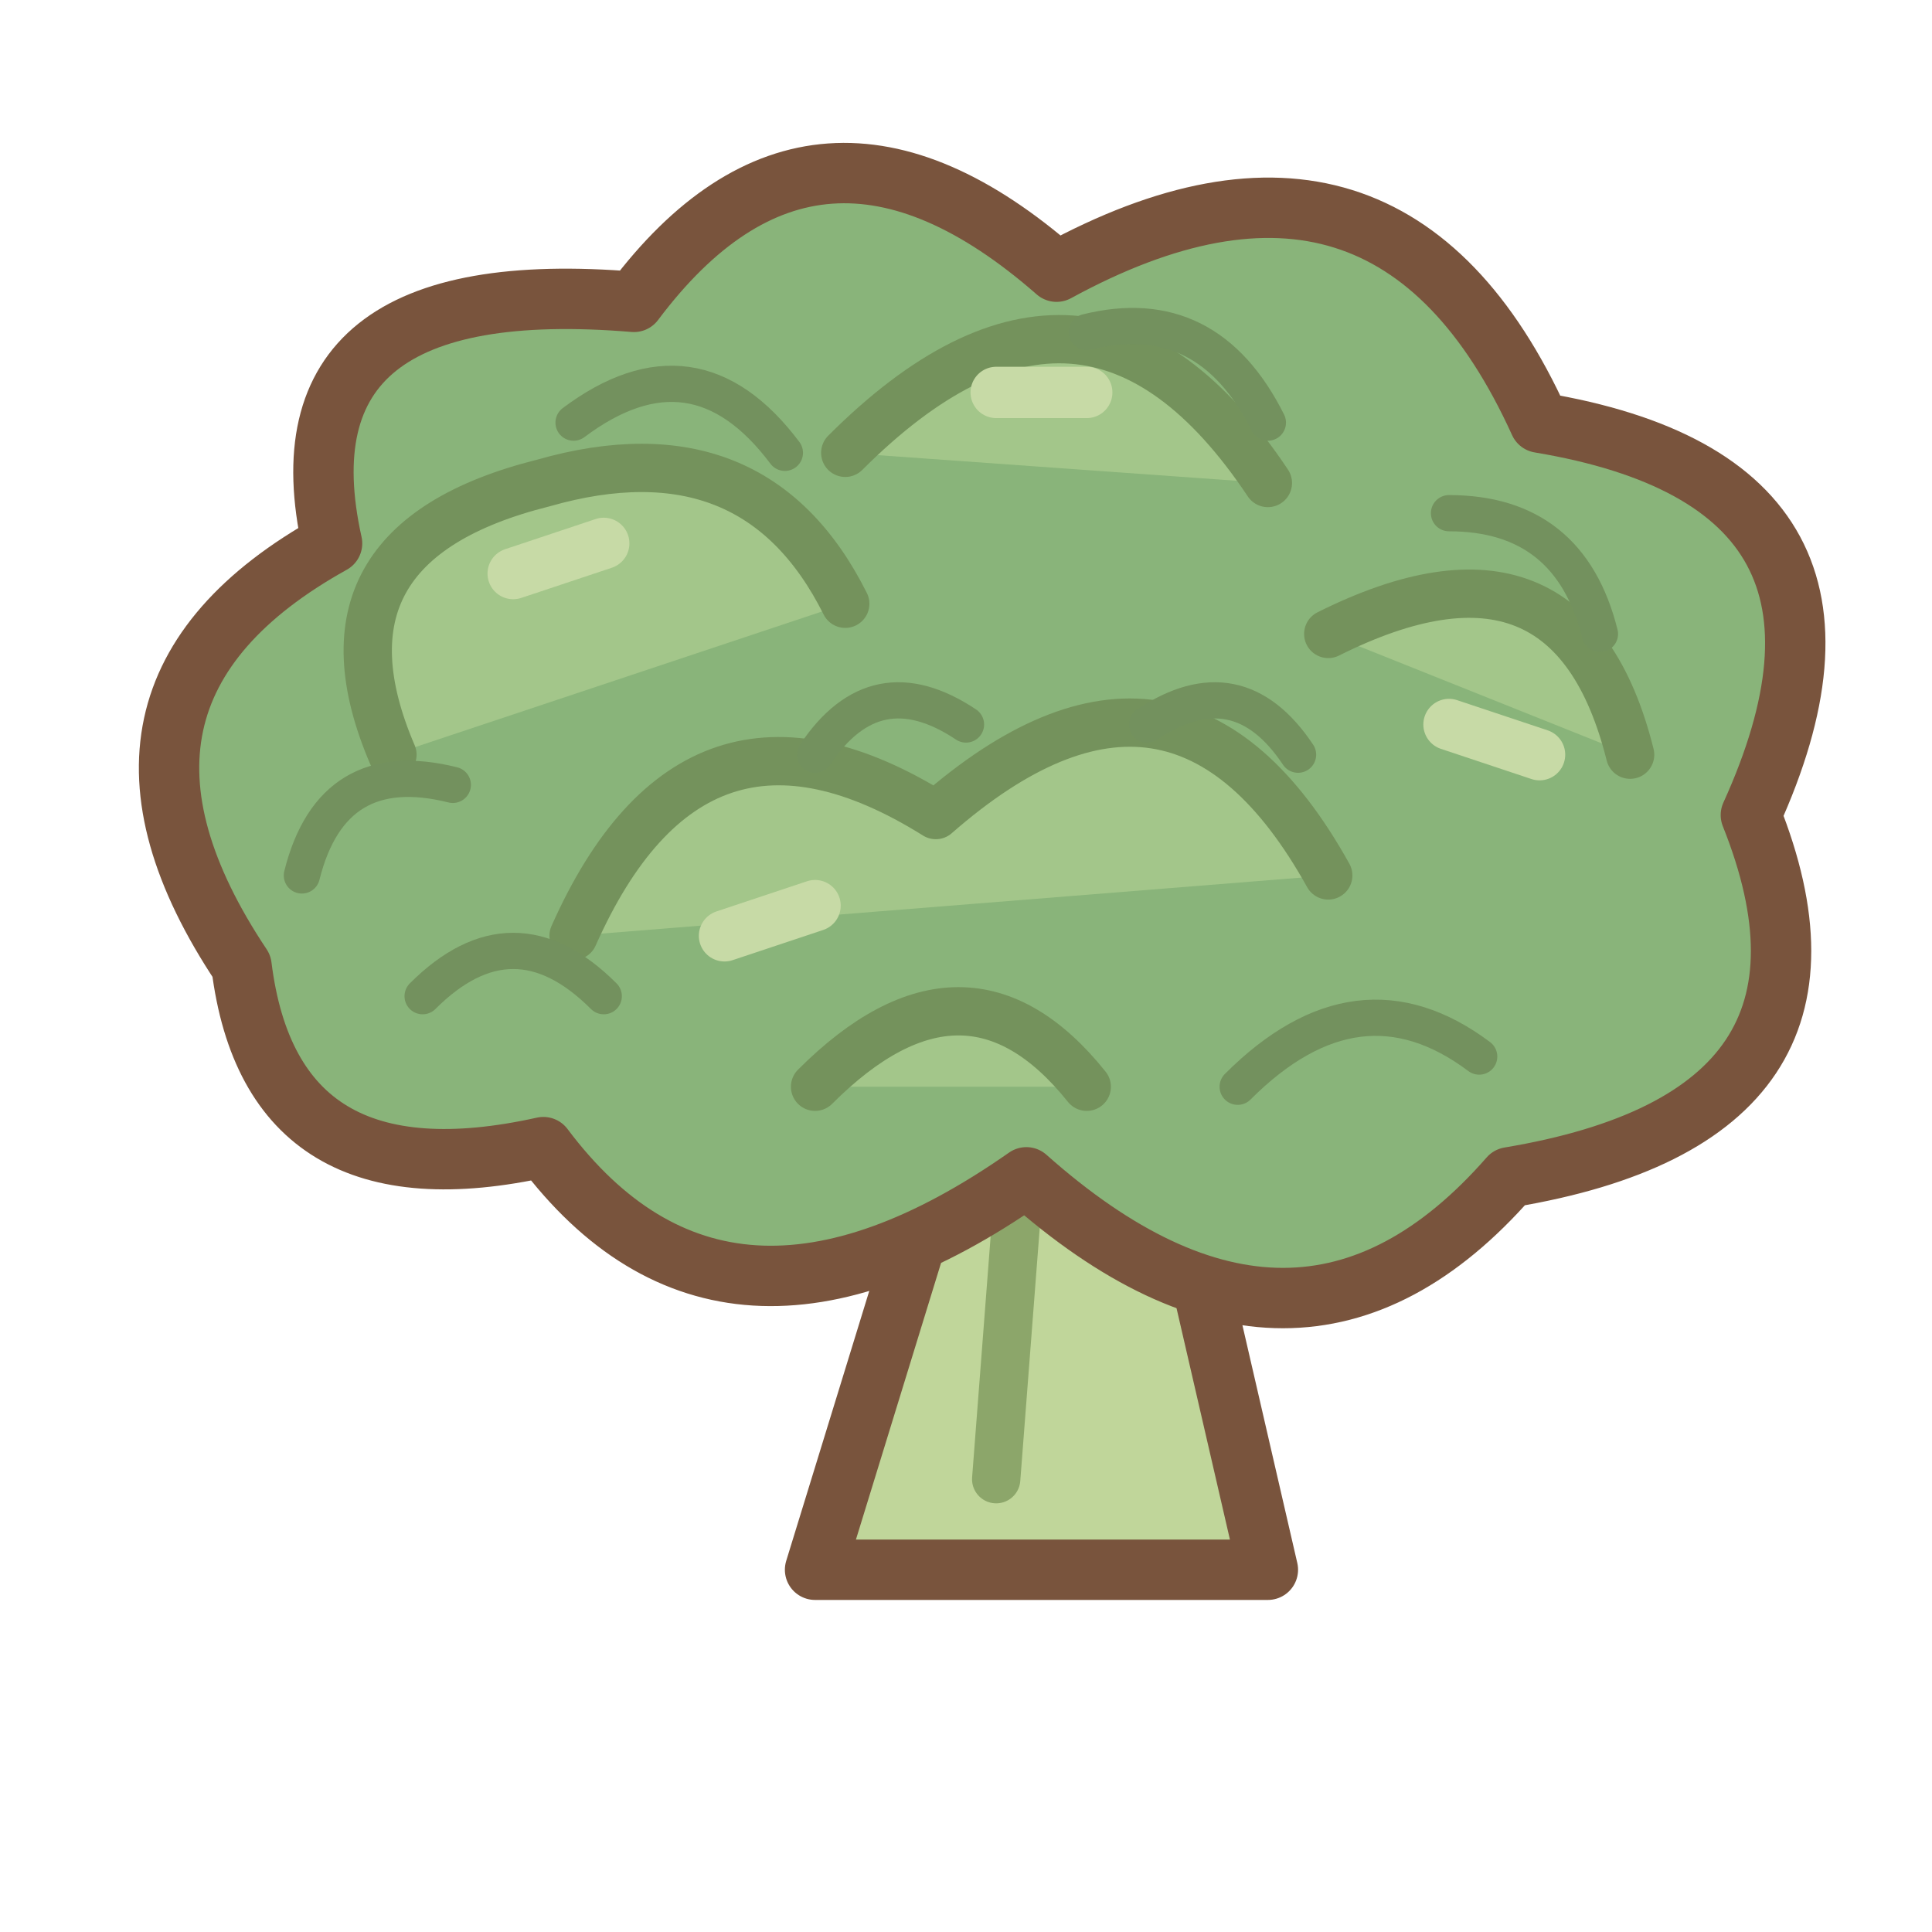
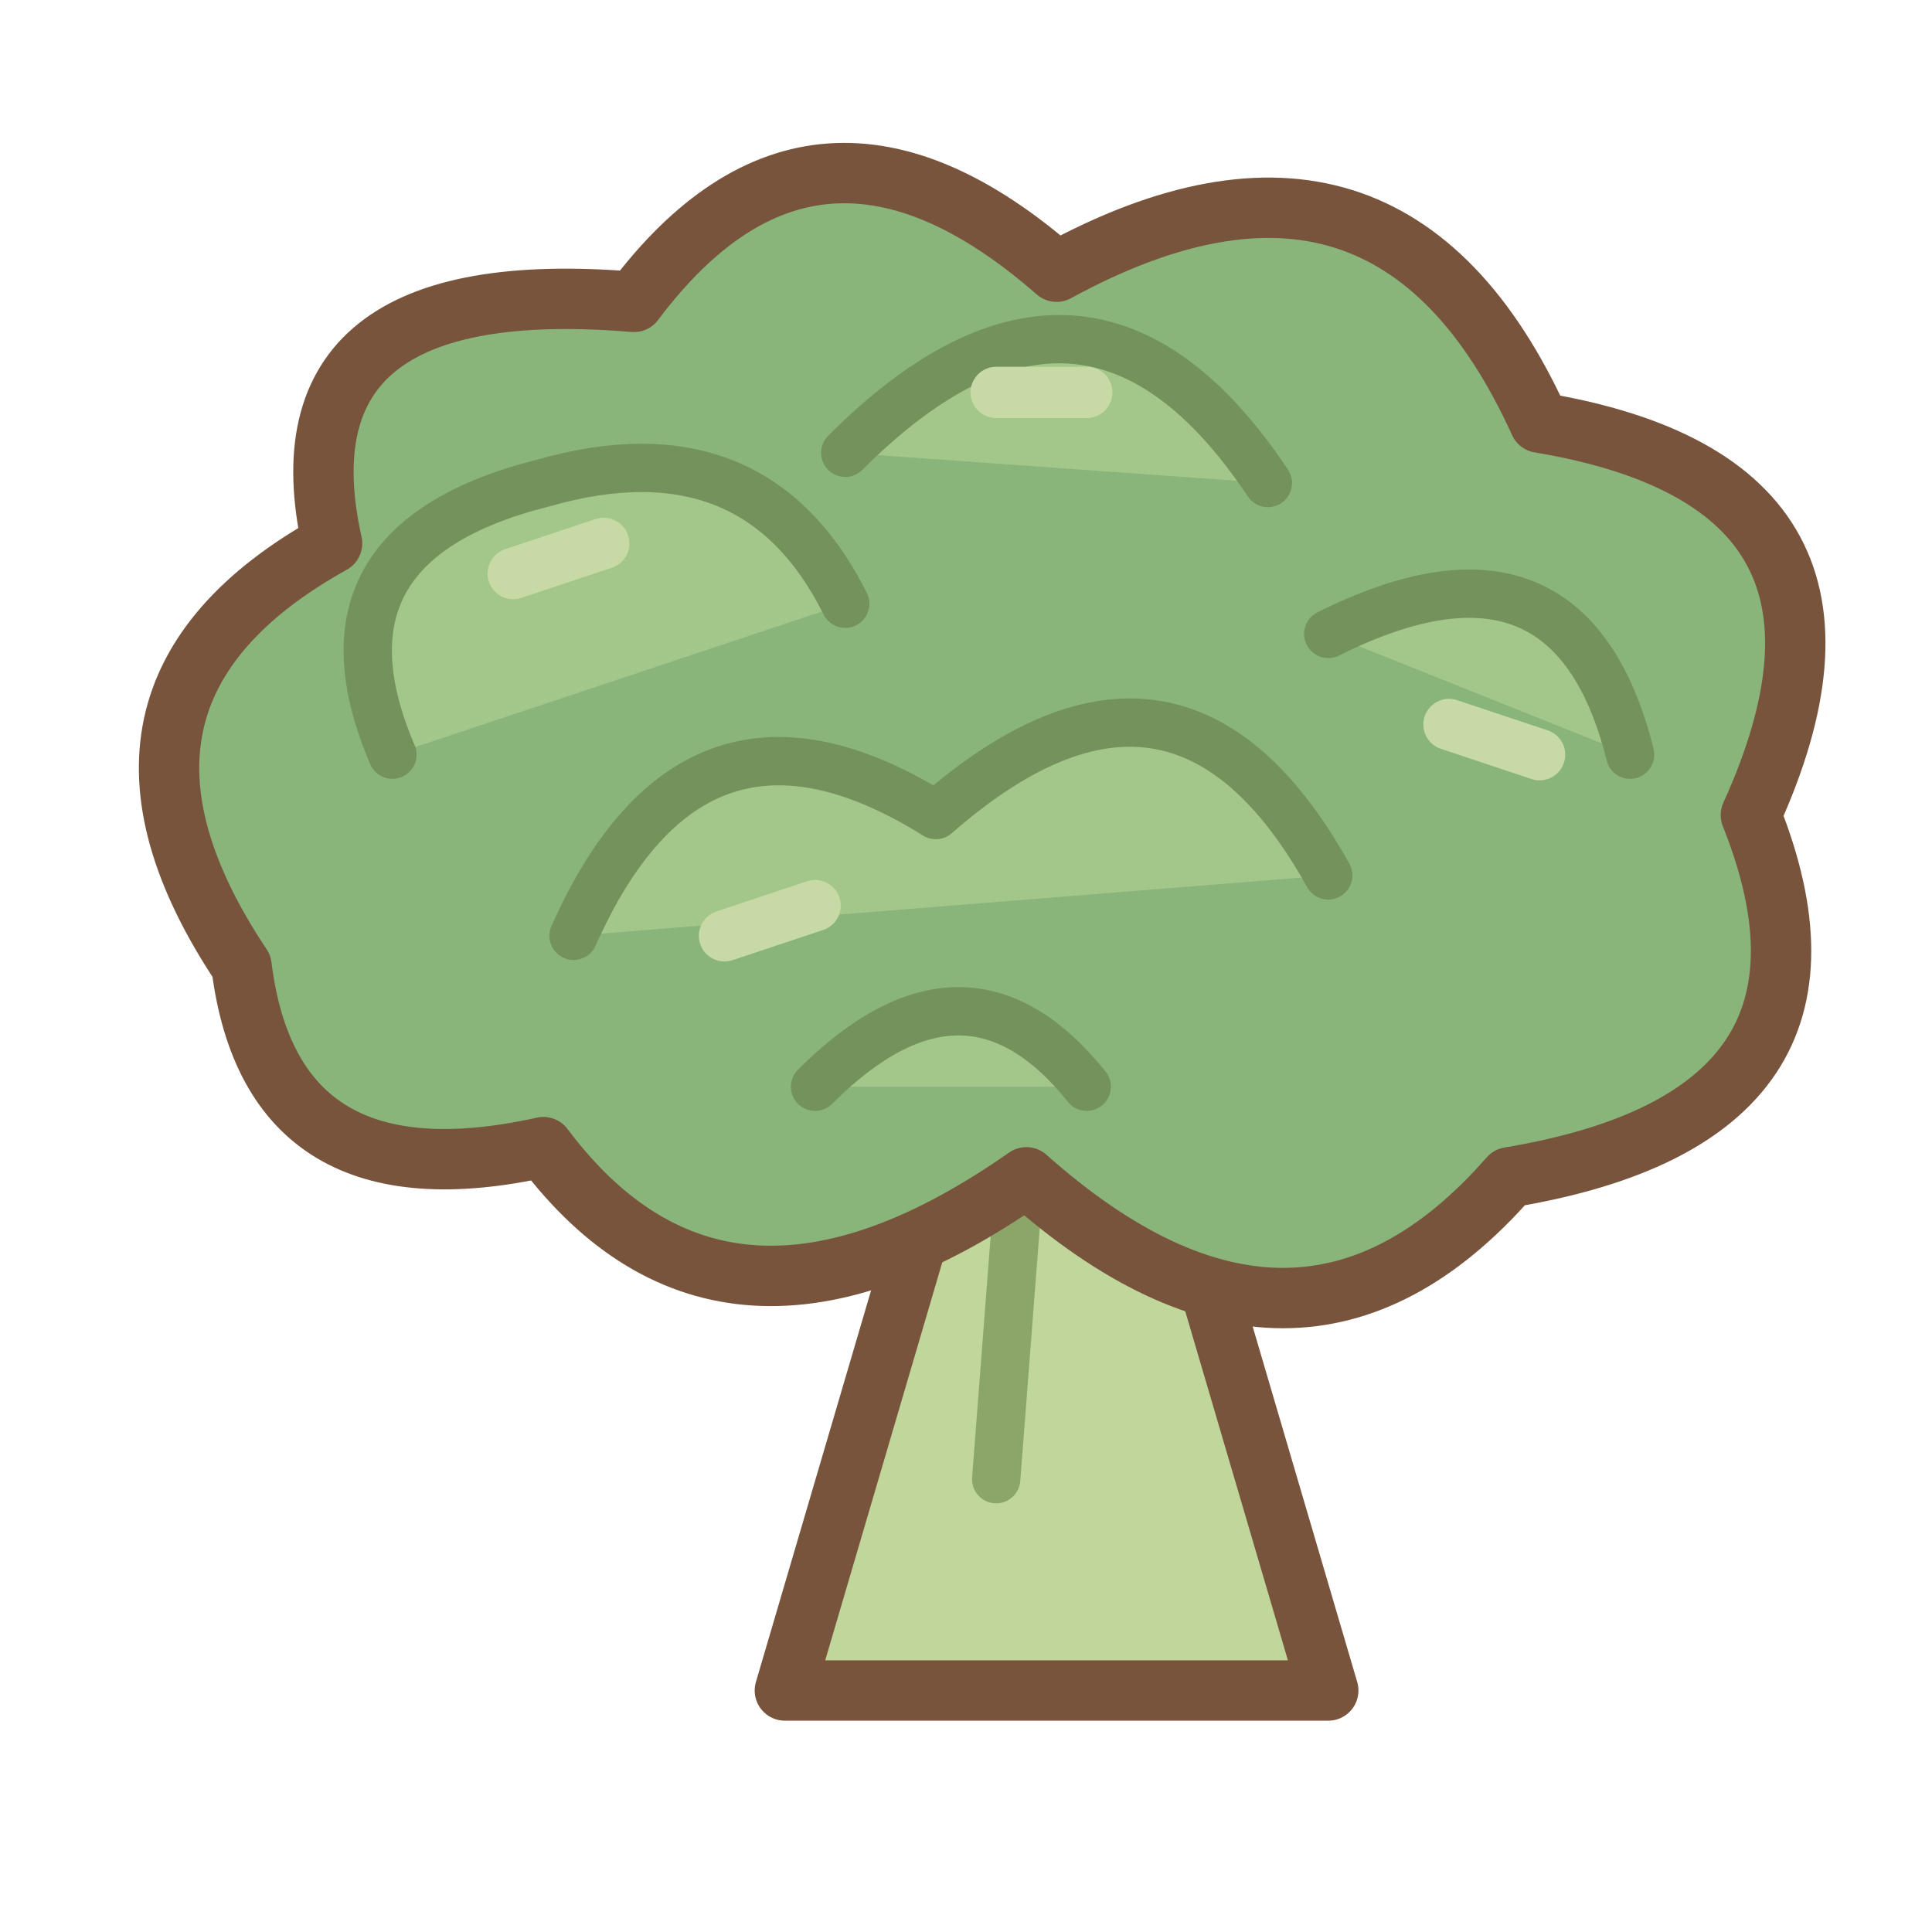
<svg xmlns="http://www.w3.org/2000/svg" viewBox="0 0 64 64" fill="none">
  <g stroke="#79543d" stroke-width="2" stroke-linecap="round" stroke-linejoin="round">
-     <path fill="#c0d69a" d="m20 29 11 10-4 13h15l-3-13 11-12-9-3-9 10-6-10Z" />
+     <path fill="#c0d69a" d="m20 29 11 10-5 17h18l-5-17 11-12-9-3-9 10-6-10Z" />
    <path fill="none" stroke="#8ca66a" stroke-width="1.6" d="m33 49 1-13 9-9m-9 9-11-9" />
    <path fill="#89b47a" d="M8 32Q2 23 11 18Q9 9 21 10Q27 2 35 9Q46 3 51 14Q63 16 58 27Q62 37 50 39Q43 47 34 39Q24 46 18 38Q9 40 8 32Z" />
    <path fill="#a3c68a" stroke="#74925c" stroke-width="1.6" d="M13 25q-3-7 5-9q7-2 10 4m0-5q8-8 14 1m2 5q8-4 10 4M19 31q4-9 12-4q8-7 13 2m-17 7q5-5 9 0" />
    <path fill="none" stroke="#c7daa6" stroke-width="1.7" d="m17 19 3-1m13-5 3 0m12 11 3 1m-27 6 3-1" />
-     <g stroke="#73915e" stroke-width="1.2" fill="none">
-       <path d="M10 29q1-4 5-3m4-12q4-3 7 1m10-4q4-1 6 3m6 3q4 0 5 4m-39 12q3-3 6 0m18-9q3-2 5 1m-2 11q4-4 8-1m-22-10q2-3 5-1" />
-     </g>
  </g>
</svg>
